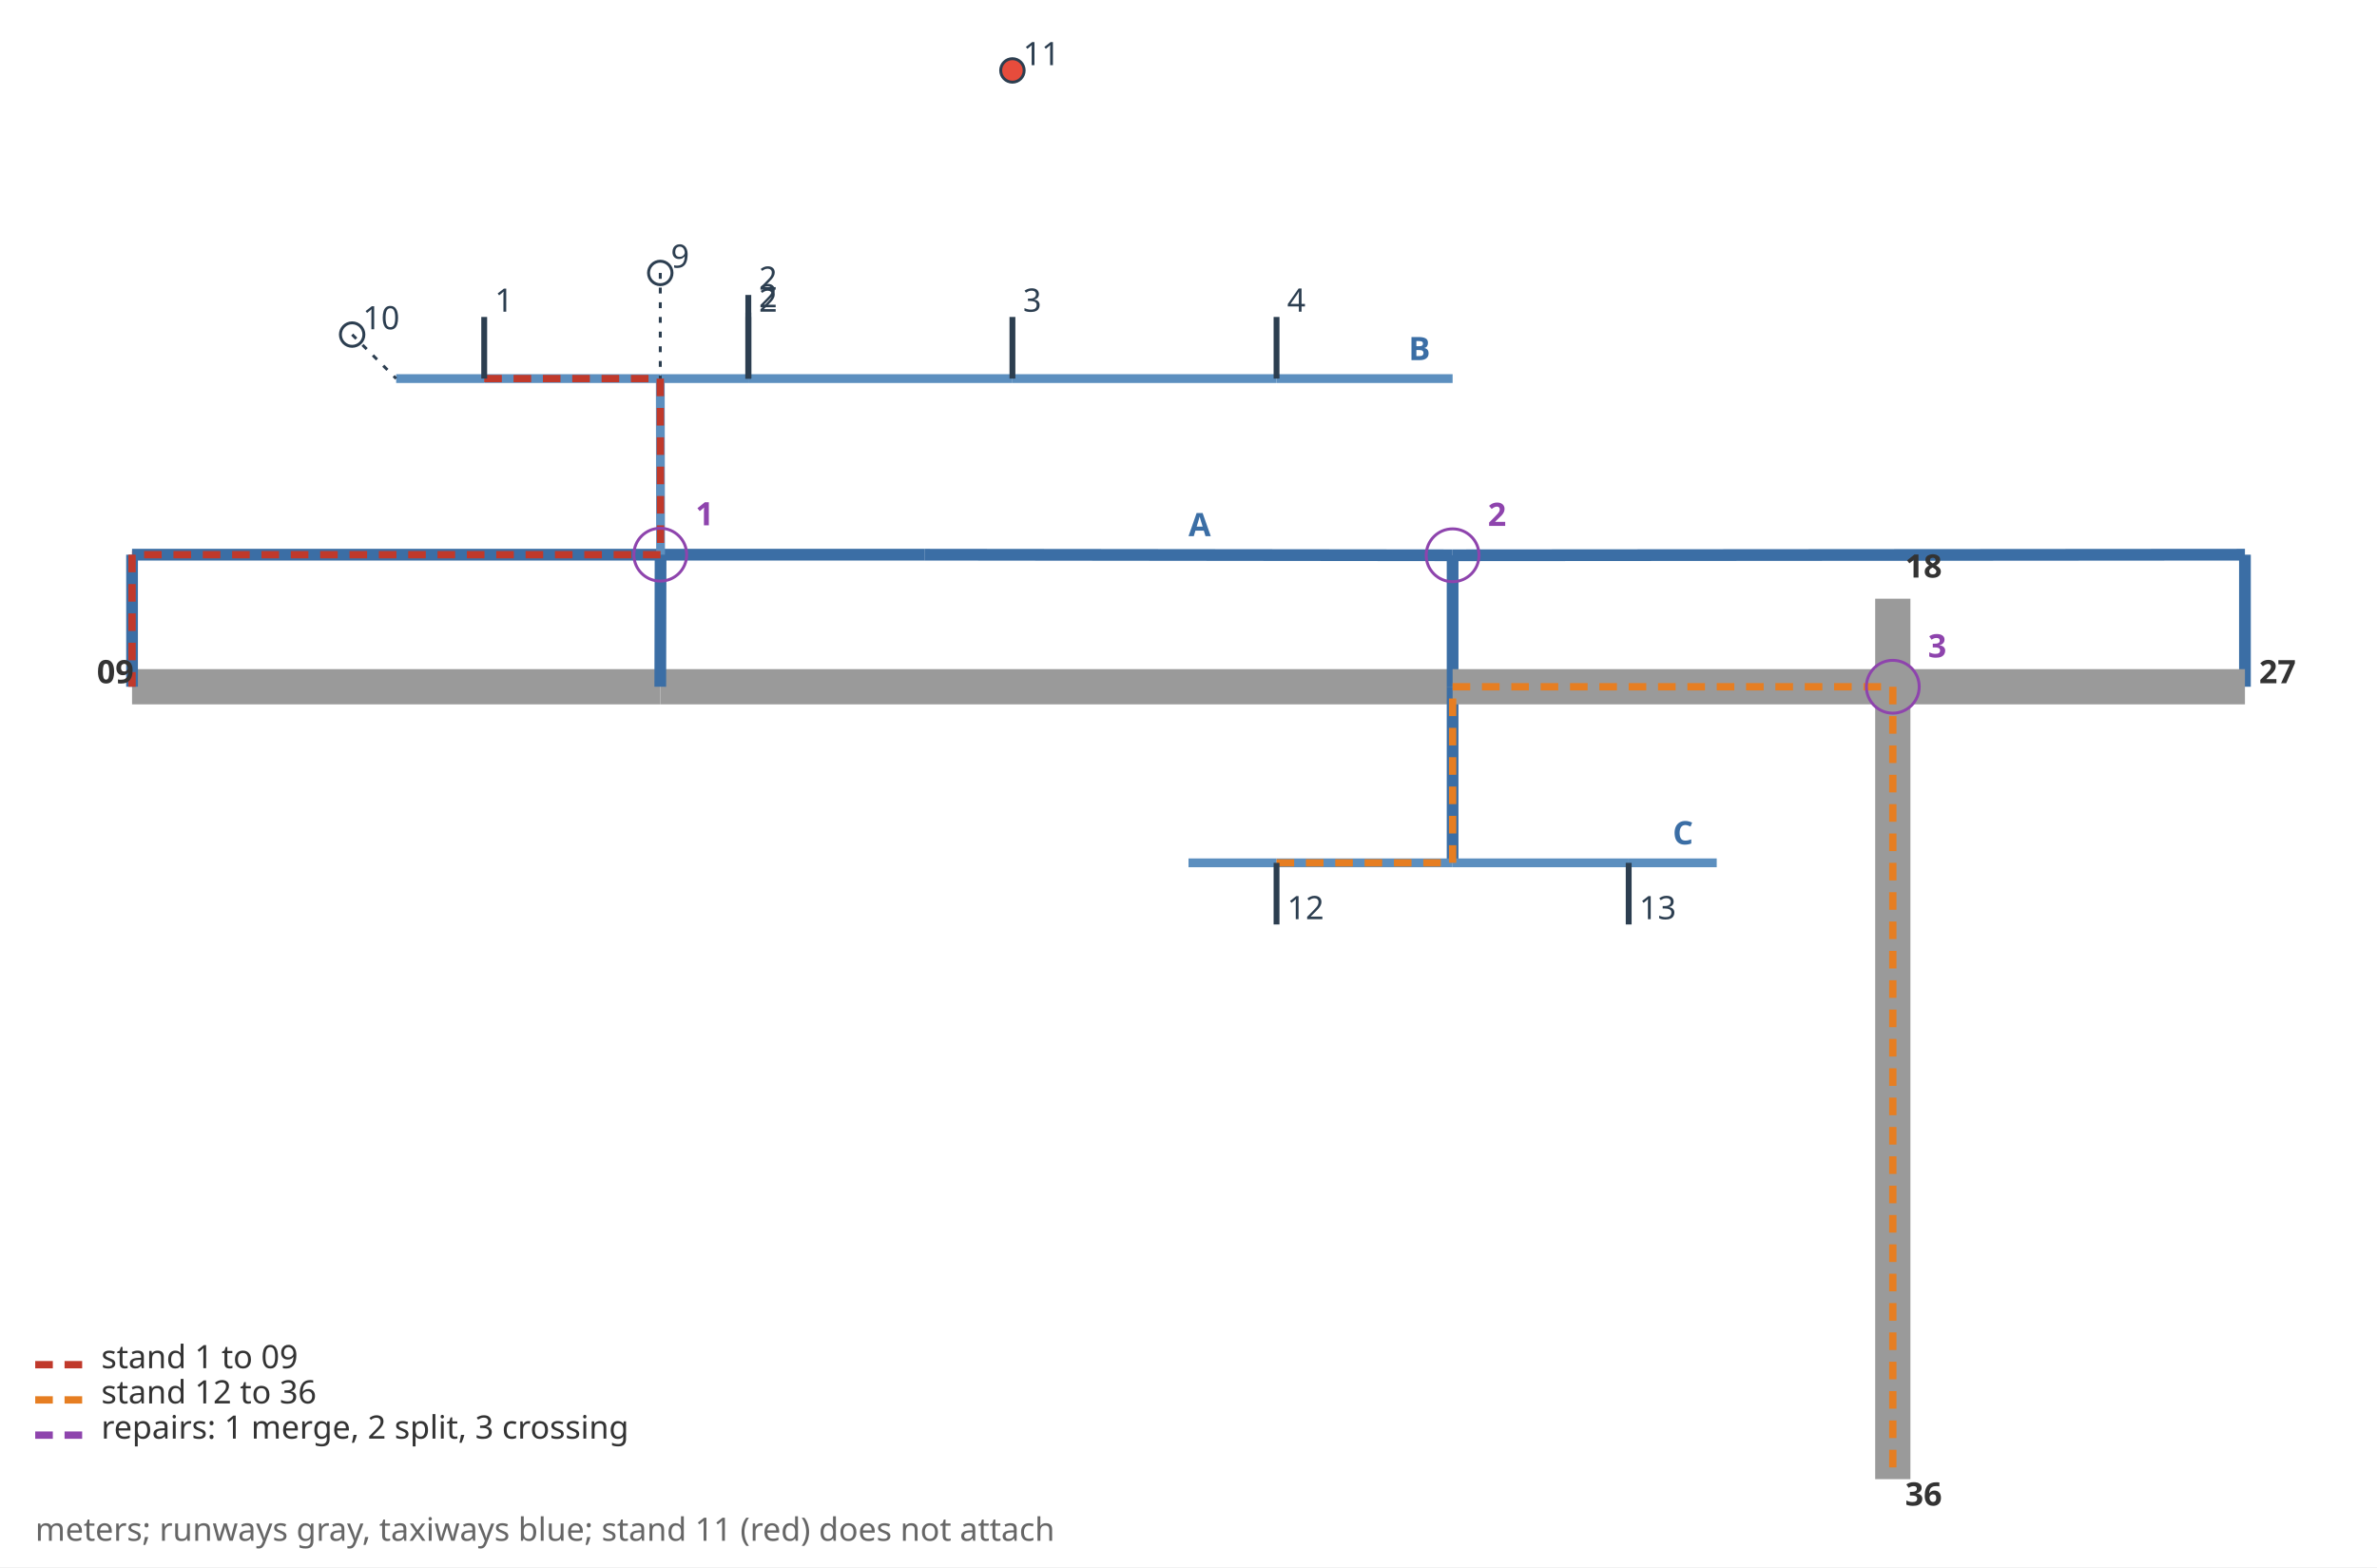
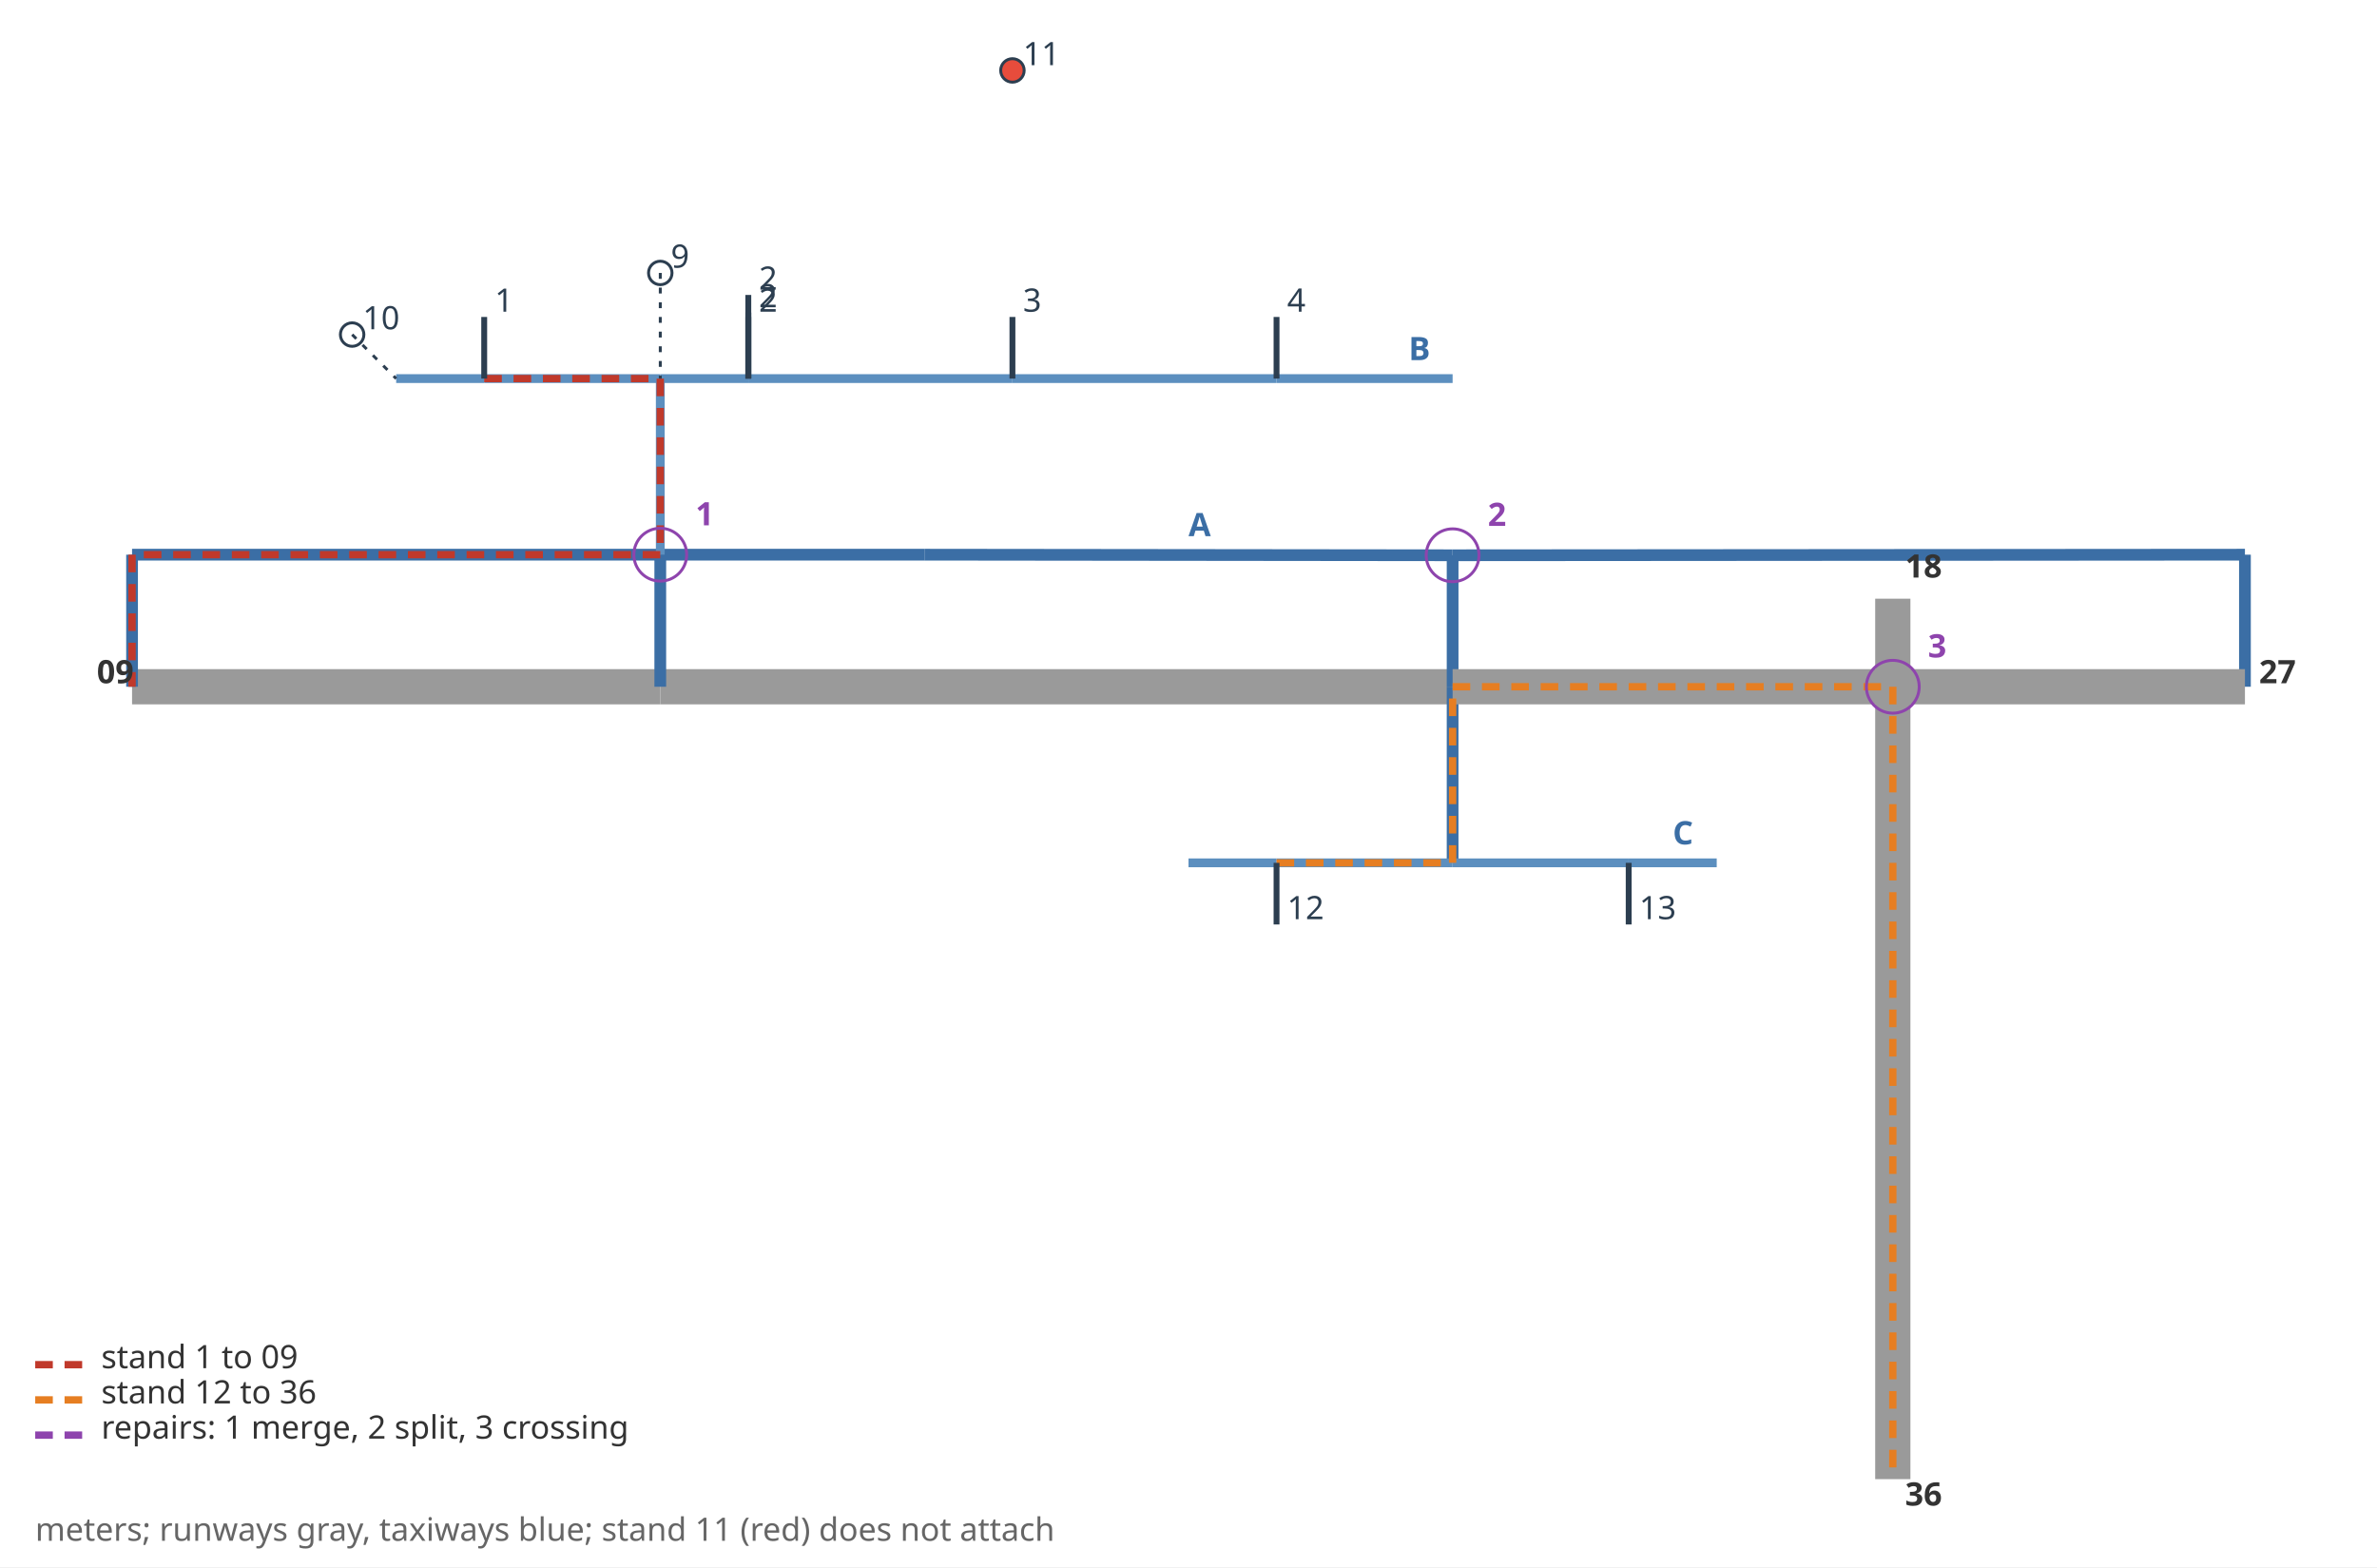
<svg xmlns="http://www.w3.org/2000/svg" viewBox="0 0 810 534" width="810" height="534" font-family="sans-serif" font-size="11">
  <rect width="810" height="534" fill="#ffffff" />
  <line x1="45.0" y1="234.0" x2="225.0" y2="234.0" stroke="#9a9a9a" stroke-width="12" stroke-linecap="butt" />
  <line x1="45.0" y1="234.0" x2="45.0" y2="189.0" stroke="#3b6ea5" stroke-width="4" />
  <line x1="225.0" y1="234.0" x2="495.0" y2="234.0" stroke="#9a9a9a" stroke-width="12" stroke-linecap="butt" />
-   <line x1="225.0" y1="234.0" x2="225.1" y2="189.0" stroke="#3b6ea5" stroke-width="4" />
+   <line x1="225.0" y1="234.0" x2="225.0" y2="189.0" stroke="#3b6ea5" stroke-width="4" />
  <line x1="495.0" y1="234.0" x2="495.0" y2="189.2" stroke="#3b6ea5" stroke-width="4" />
  <line x1="495.0" y1="234.0" x2="495.0" y2="294.0" stroke="#3b6ea5" stroke-width="4" />
  <line x1="495.0" y1="234.0" x2="645.0" y2="234.0" stroke="#9a9a9a" stroke-width="12" stroke-linecap="butt" />
  <line x1="765.0" y1="234.0" x2="765.0" y2="189.0" stroke="#3b6ea5" stroke-width="4" />
  <line x1="765.0" y1="234.0" x2="645.0" y2="234.0" stroke="#9a9a9a" stroke-width="12" stroke-linecap="butt" />
  <line x1="645.0" y1="504.0" x2="645.0" y2="234.0" stroke="#9a9a9a" stroke-width="12" stroke-linecap="butt" />
  <line x1="645.0" y1="204.0" x2="645.0" y2="234.0" stroke="#9a9a9a" stroke-width="12" stroke-linecap="butt" />
-   <line x1="45.0" y1="189.0" x2="225.1" y2="189.0" stroke="#3b6ea5" stroke-width="4" />
-   <line x1="225.1" y1="189.0" x2="315.0" y2="189.0" stroke="#3b6ea5" stroke-width="4" />
-   <line x1="225.1" y1="189.0" x2="225.0" y2="129.0" stroke="#5c8fbf" stroke-width="3" />
+   <line x1="45.0" y1="189.0" x2="225.0" y2="189.0" stroke="#3b6ea5" stroke-width="4" />
+   <line x1="225.0" y1="189.0" x2="315.0" y2="189.0" stroke="#3b6ea5" stroke-width="4" />
+   <line x1="225.0" y1="189.0" x2="225.0" y2="129.0" stroke="#5c8fbf" stroke-width="3" />
  <line x1="315.0" y1="189.0" x2="495.0" y2="189.2" stroke="#3b6ea5" stroke-width="4" />
  <line x1="765.0" y1="189.0" x2="495.0" y2="189.2" stroke="#3b6ea5" stroke-width="4" />
  <line x1="135.0" y1="129.0" x2="165.0" y2="129.0" stroke="#5c8fbf" stroke-width="3" />
  <line x1="225.0" y1="129.0" x2="165.0" y2="129.0" stroke="#5c8fbf" stroke-width="3" />
  <line x1="225.0" y1="129.0" x2="255.0" y2="129.0" stroke="#5c8fbf" stroke-width="3" />
  <line x1="495.0" y1="129.0" x2="435.0" y2="129.0" stroke="#5c8fbf" stroke-width="3" />
  <line x1="405.0" y1="294.0" x2="435.0" y2="294.0" stroke="#5c8fbf" stroke-width="3" />
  <line x1="495.0" y1="294.0" x2="435.0" y2="294.0" stroke="#5c8fbf" stroke-width="3" />
  <line x1="495.0" y1="294.0" x2="555.0" y2="294.0" stroke="#5c8fbf" stroke-width="3" />
  <line x1="585.0" y1="294.0" x2="555.0" y2="294.0" stroke="#5c8fbf" stroke-width="3" />
  <line x1="255.0" y1="129.0" x2="345.0" y2="129.0" stroke="#5c8fbf" stroke-width="3" />
  <line x1="345.0" y1="129.0" x2="435.0" y2="129.0" stroke="#5c8fbf" stroke-width="3" />
  <line x1="165.0" y1="129.0" x2="225.0" y2="129.0" stroke="#c0392b" stroke-width="2.5" stroke-dasharray="6 4" />
-   <line x1="225.0" y1="129.0" x2="225.1" y2="189.0" stroke="#c0392b" stroke-width="2.5" stroke-dasharray="6 4" />
-   <line x1="225.1" y1="189.0" x2="45.0" y2="189.0" stroke="#c0392b" stroke-width="2.5" stroke-dasharray="6 4" />
+   <line x1="225.0" y1="129.0" x2="225.0" y2="189.0" stroke="#c0392b" stroke-width="2.5" stroke-dasharray="6 4" />
+   <line x1="225.0" y1="189.0" x2="45.0" y2="189.0" stroke="#c0392b" stroke-width="2.5" stroke-dasharray="6 4" />
  <line x1="45.0" y1="189.0" x2="45.0" y2="234.0" stroke="#c0392b" stroke-width="2.5" stroke-dasharray="6 4" />
  <line x1="435.0" y1="294.0" x2="495.0" y2="294.0" stroke="#e67e22" stroke-width="2.5" stroke-dasharray="6 4" />
  <line x1="495.0" y1="294.0" x2="495.0" y2="234.0" stroke="#e67e22" stroke-width="2.5" stroke-dasharray="6 4" />
  <line x1="495.0" y1="234.0" x2="645.0" y2="234.0" stroke="#e67e22" stroke-width="2.5" stroke-dasharray="6 4" />
  <line x1="645.0" y1="234.0" x2="645.0" y2="504.0" stroke="#e67e22" stroke-width="2.5" stroke-dasharray="6 4" />
  <line x1="165.0" y1="108.0" x2="165.0" y2="129.0" stroke="#2c3e50" stroke-width="2" />
  <text x="168.6" y="106.2" fill="#2c3e50">1</text>
  <line x1="255.0" y1="108.0" x2="255.0" y2="129.0" stroke="#2c3e50" stroke-width="2" />
  <text x="258.6" y="106.2" fill="#2c3e50">2</text>
  <line x1="345.0" y1="108.0" x2="345.0" y2="129.0" stroke="#2c3e50" stroke-width="2" />
  <text x="348.6" y="106.2" fill="#2c3e50">3</text>
  <line x1="435.0" y1="108.0" x2="435.0" y2="129.0" stroke="#2c3e50" stroke-width="2" />
  <text x="438.6" y="106.2" fill="#2c3e50">4</text>
  <line x1="255.0" y1="106.5" x2="255.0" y2="129.0" stroke="#2c3e50" stroke-width="2" />
  <text x="258.6" y="104.7" fill="#2c3e50">2</text>
  <line x1="255.0" y1="100.5" x2="255.0" y2="129.0" stroke="#2c3e50" stroke-width="2" />
  <text x="258.6" y="98.7" fill="#2c3e50">2</text>
  <circle cx="225.0" cy="93.0" r="4" stroke="#2c3e50" fill="#ffffff" />
  <line x1="225.0" y1="93.0" x2="225.0" y2="129.0" stroke="#2c3e50" stroke-width="1" stroke-dasharray="2 3" />
  <text x="228.6" y="91.2" fill="#2c3e50">9</text>
  <circle cx="120.0" cy="114.0" r="4" stroke="#2c3e50" fill="#ffffff" />
  <line x1="120.0" y1="114.0" x2="135.0" y2="129.0" stroke="#2c3e50" stroke-width="1" stroke-dasharray="2 3" />
  <text x="123.6" y="112.2" fill="#2c3e50">10</text>
  <circle cx="345.0" cy="24.0" r="4" stroke="#2c3e50" fill="#e74c3c" />
  <text x="348.6" y="22.2" fill="#2c3e50">11</text>
  <line x1="435.0" y1="315.0" x2="435.0" y2="294.0" stroke="#2c3e50" stroke-width="2" />
  <text x="438.6" y="313.2" fill="#2c3e50">12</text>
  <line x1="555.0" y1="315.0" x2="555.0" y2="294.0" stroke="#2c3e50" stroke-width="2" />
  <text x="558.6" y="313.2" fill="#2c3e50">13</text>
  <text x="33.0" y="232.8" font-weight="bold" fill="#333333">09</text>
  <text x="769.8" y="232.8" font-weight="bold" fill="#333333">27</text>
  <text x="649.2" y="196.8" font-weight="bold" fill="#333333">18</text>
  <text x="649.2" y="513.0" font-weight="bold" fill="#333333">36</text>
  <circle cx="225.0" cy="189.0" r="9" stroke="#8e44ad" stroke_width="2" fill="none" />
  <text x="237.0" y="179.0" fill="#8e44ad" font-weight="bold">1</text>
  <circle cx="495.0" cy="189.2" r="9" stroke="#8e44ad" stroke_width="2" fill="none" />
  <text x="507.0" y="179.2" fill="#8e44ad" font-weight="bold">2</text>
  <circle cx="645.0" cy="234.0" r="9" stroke="#8e44ad" stroke_width="2" fill="none" />
  <text x="657.0" y="224.0" fill="#8e44ad" font-weight="bold">3</text>
  <text x="405.0" y="182.7" fill="#3b6ea5" font-weight="bold">A</text>
  <text x="480.0" y="122.7" fill="#3b6ea5" font-weight="bold">B</text>
  <text x="570.0" y="287.7" fill="#3b6ea5" font-weight="bold">C</text>
  <line x1="12.0" y1="465.0" x2="30.0" y2="465.0" stroke="#c0392b" stroke-width="2.5" stroke-dasharray="6 4" />
  <text x="34.5" y="466.2" fill="#333333">stand 1 to 09</text>
  <line x1="12.0" y1="477.0" x2="30.0" y2="477.0" stroke="#e67e22" stroke-width="2.5" stroke-dasharray="6 4" />
  <text x="34.5" y="478.2" fill="#333333">stand 12 to 36</text>
  <line x1="12.0" y1="489.0" x2="30.0" y2="489.0" stroke="#8e44ad" stroke-width="2.5" stroke-dasharray="6 4" />
  <text x="34.5" y="490.2" fill="#333333">repairs: 1 merge, 2 split, 3 crossing</text>
  <text x="12.0" y="525.0" fill="#666666">meters; runways gray, taxiways blue; stand 11 (red) does not attach</text>
</svg>
